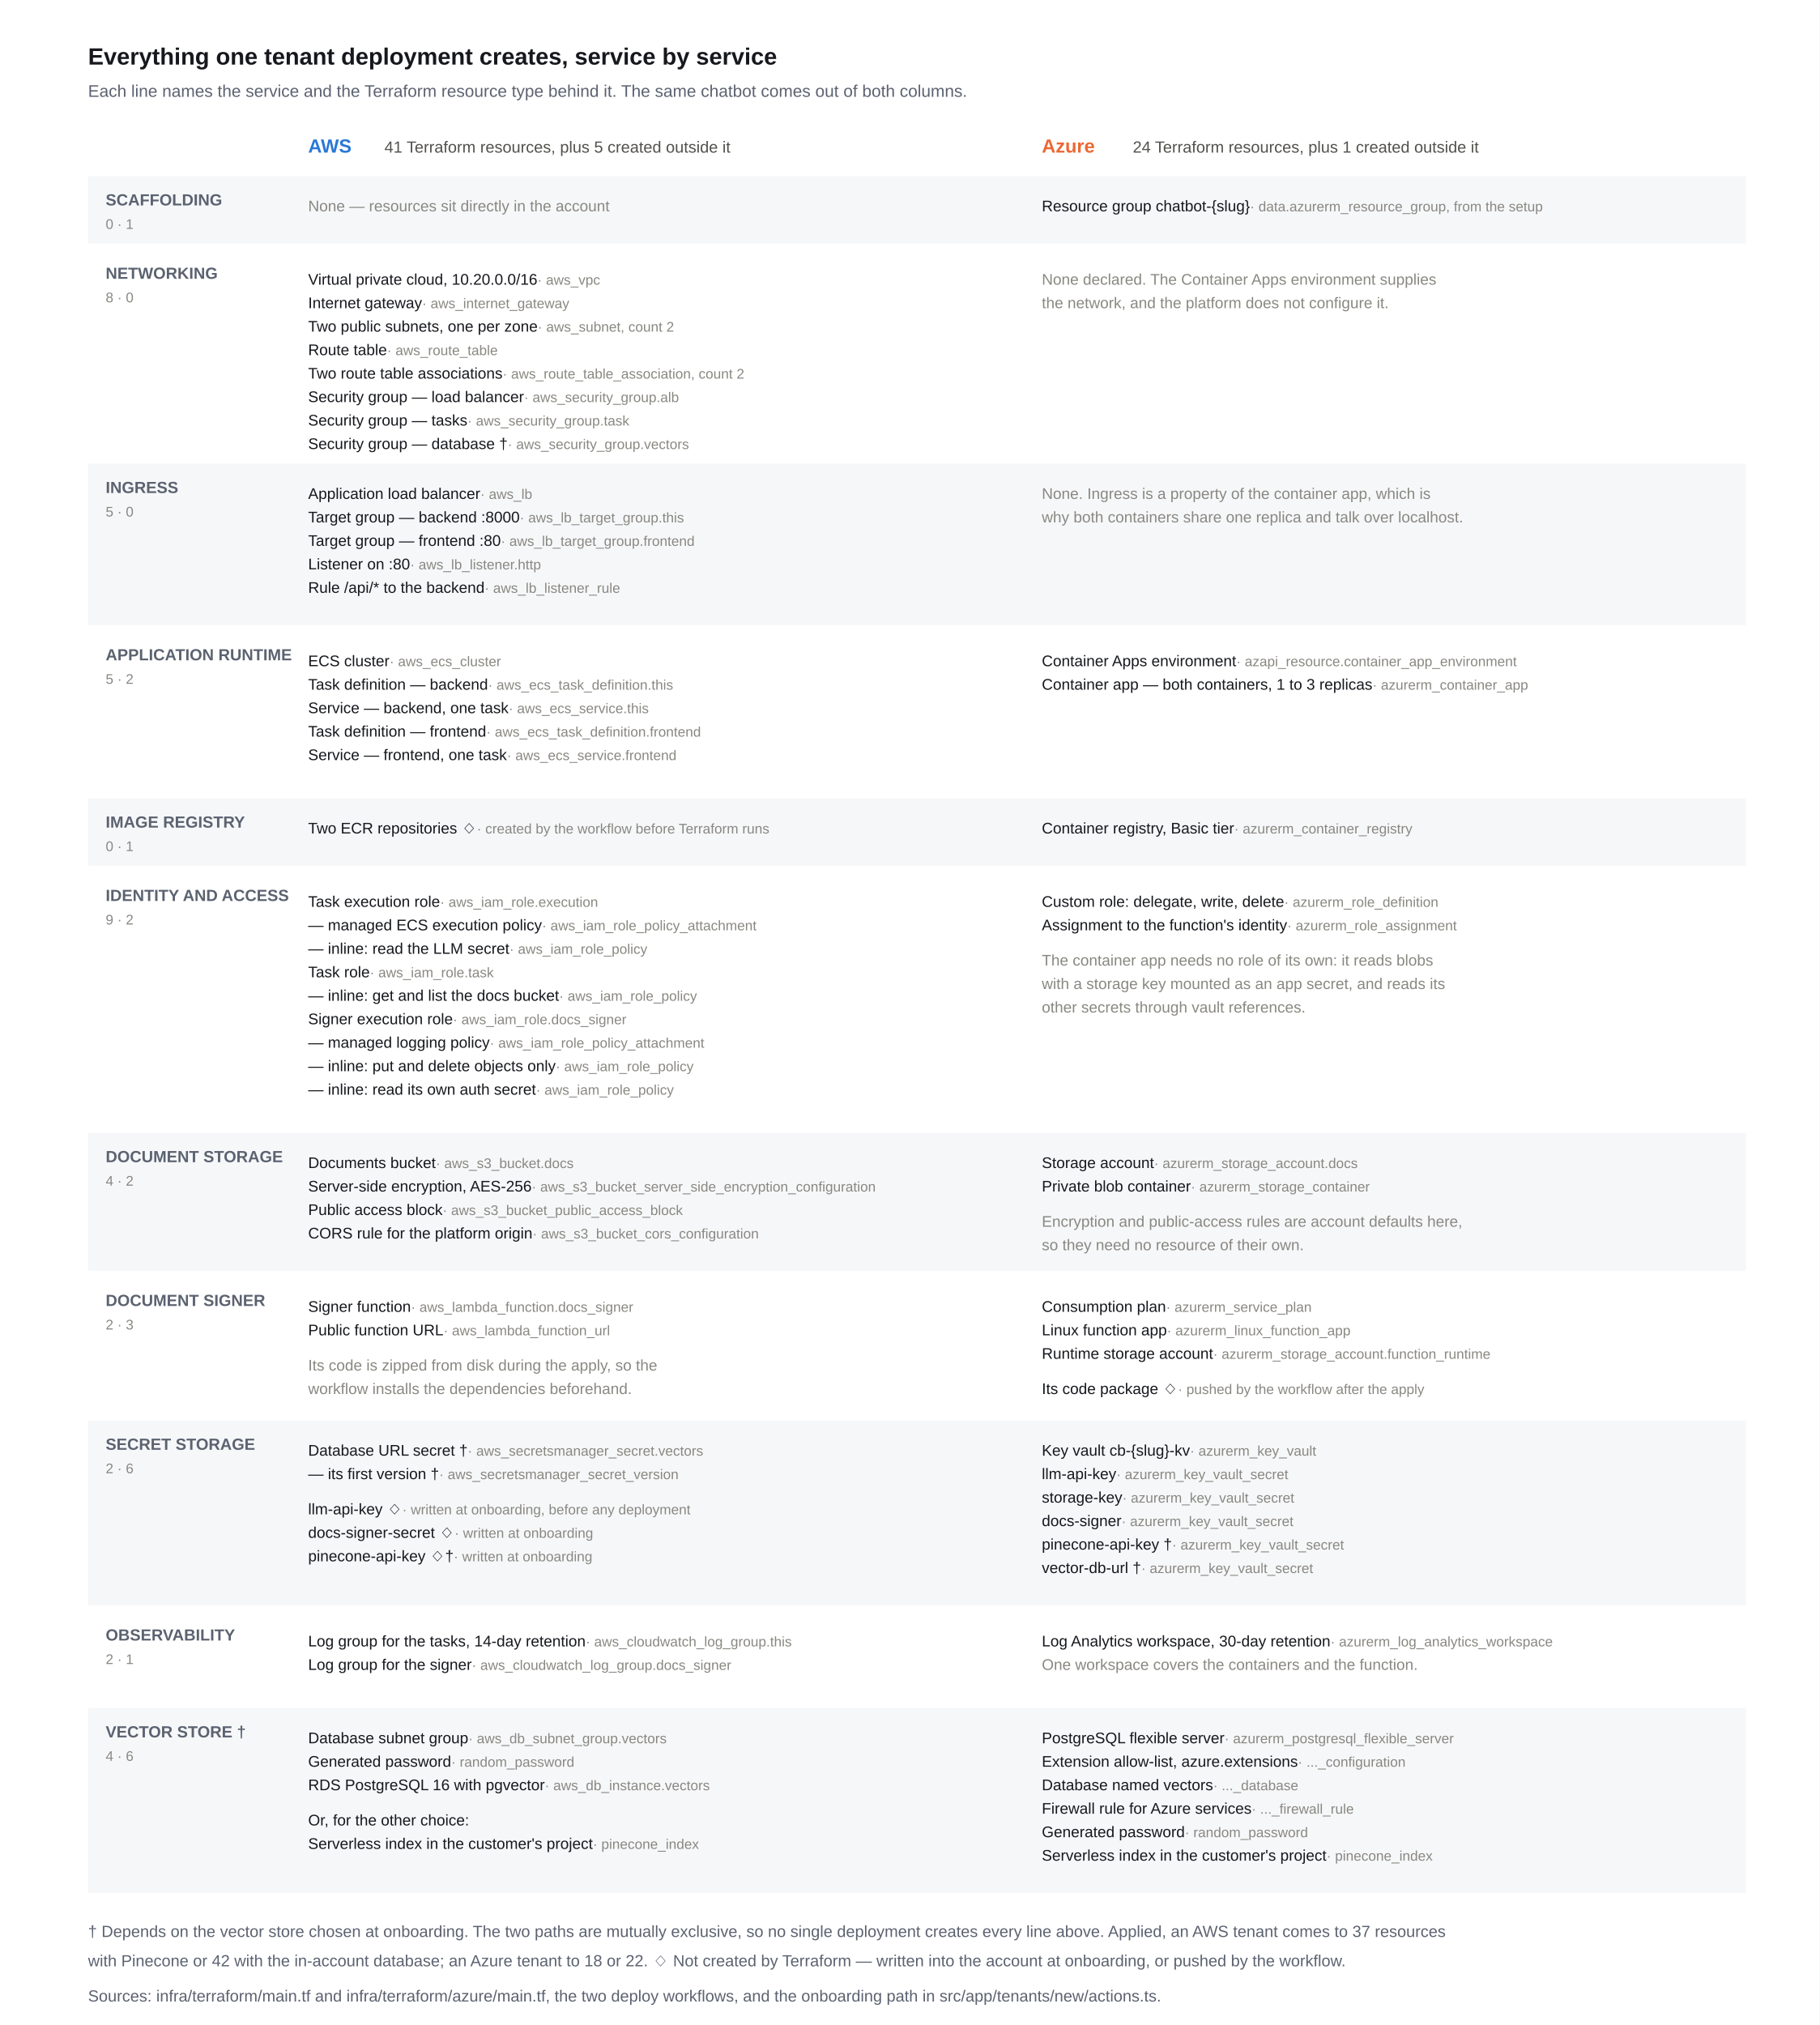
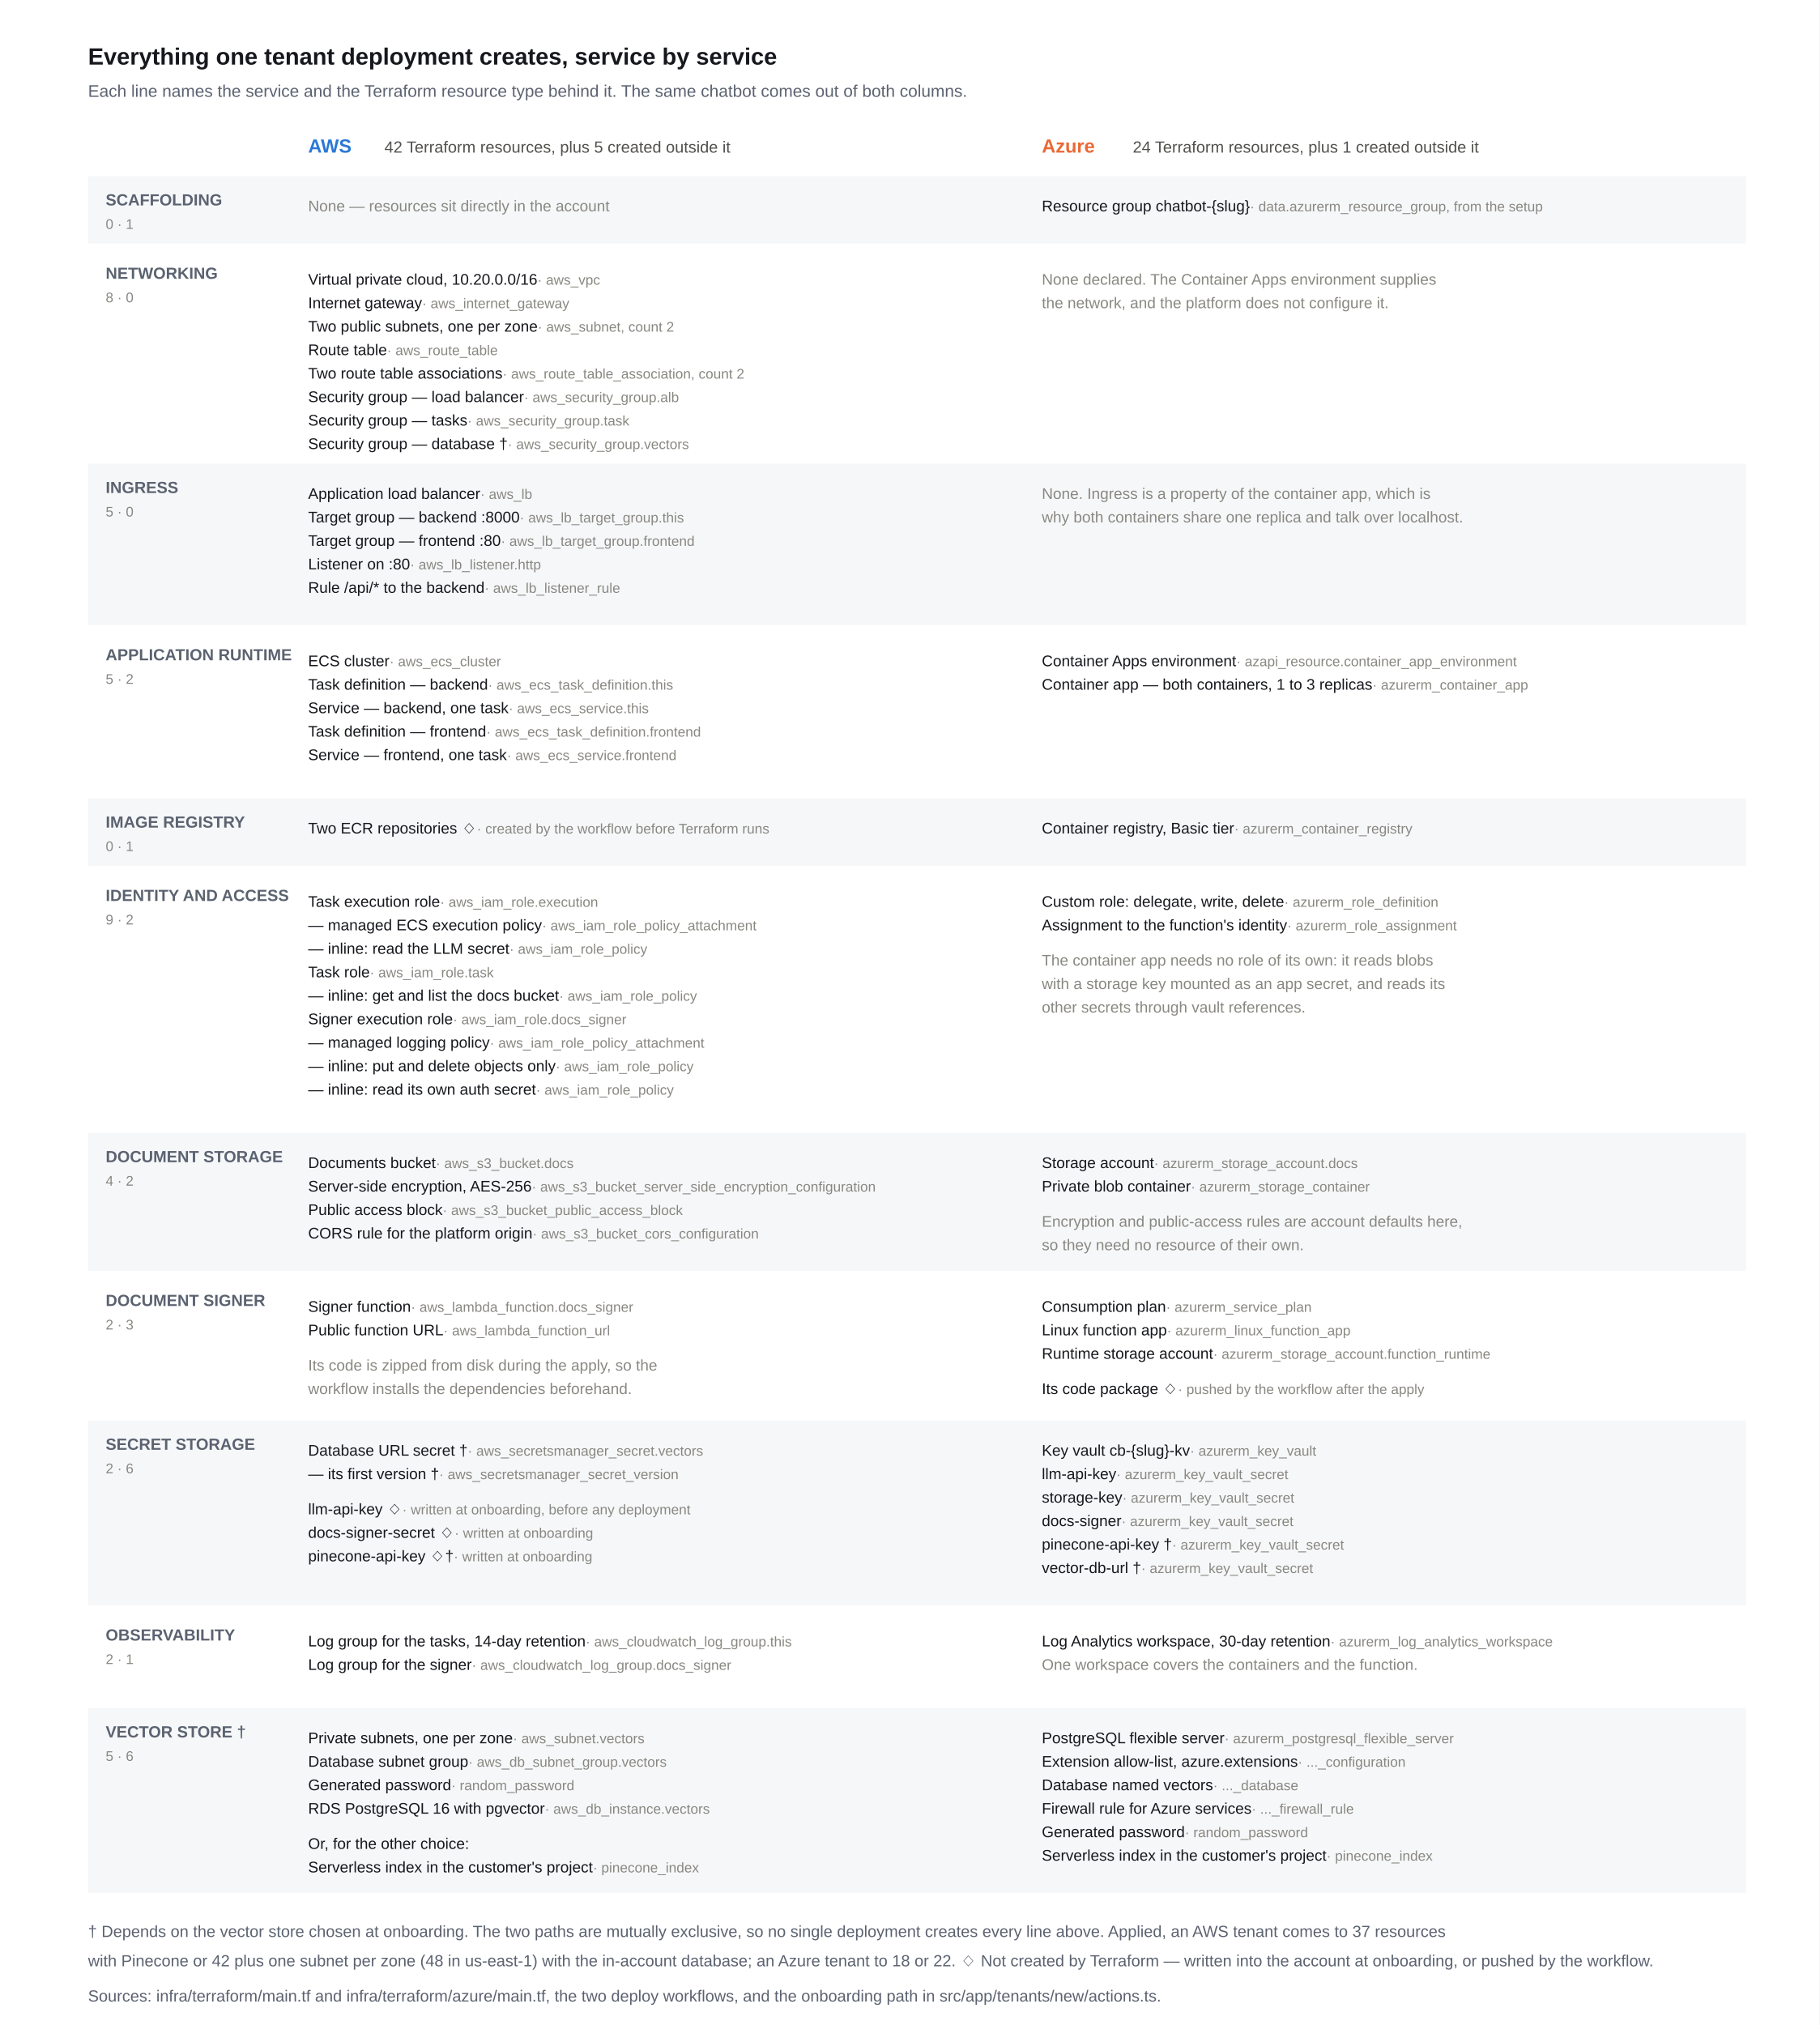
<svg xmlns="http://www.w3.org/2000/svg" viewBox="0 0 1240 1380" width="1240" height="1380" role="img" aria-label="Complete inventory of the services one tenant deployment creates on each cloud, grouped by function, with the Terraform resource type behind each one.">
  <rect x="0" y="0" width="1240" height="1380" fill="#ffffff" />
  <g font-family="Arial, Helvetica, sans-serif" fill="#16181d">
    <text x="60" y="44" font-size="16" font-weight="bold">Everything one tenant deployment creates, service by service</text>
    <text x="60" y="66" font-size="11.5" fill="#5b6270">Each line names the service and the Terraform resource type behind it. The same chatbot comes out of both columns.</text>
    <text x="210" y="104" font-size="13" font-weight="bold" fill="#2a78d6">AWS</text>
-     <text x="262" y="104" font-size="11" fill="#52514e">41 Terraform resources, plus 5 created outside it</text>
+     <text x="262" y="104" font-size="11" fill="#52514e">42 Terraform resources, plus 5 created outside it</text>
    <text x="710" y="104" font-size="13" font-weight="bold" fill="#eb6834">Azure</text>
    <text x="772" y="104" font-size="11" fill="#52514e">24 Terraform resources, plus 1 created outside it</text>
    <rect x="60" y="120" width="1130" height="46" fill="#f6f7f9" />
    <text x="72" y="140" font-size="11" font-weight="bold" fill="#5b6270">SCAFFOLDING</text>
    <text x="72" y="156" font-size="9.5" fill="#898781">0 · 1</text>
    <text x="210" y="144" font-size="10.5" fill="#898781">None — resources sit directly in the account</text>
    <text x="710" y="144" font-size="10.5">Resource group chatbot-{slug}<tspan fill="#898781" font-size="9.5"> · data.azurerm_resource_group, from the setup</tspan>
    </text>
    <rect x="60" y="170" width="1130" height="142" fill="#ffffff" />
    <text x="72" y="190" font-size="11" font-weight="bold" fill="#5b6270">NETWORKING</text>
    <text x="72" y="206" font-size="9.5" fill="#898781">8 · 0</text>
    <g font-size="10.5">
      <text x="210" y="194">Virtual private cloud, 10.20.0.0/16<tspan fill="#898781" font-size="9.5"> · aws_vpc</tspan>
      </text>
      <text x="210" y="210">Internet gateway<tspan fill="#898781" font-size="9.5"> · aws_internet_gateway</tspan>
      </text>
      <text x="210" y="226">Two public subnets, one per zone<tspan fill="#898781" font-size="9.5"> · aws_subnet, count 2</tspan>
      </text>
      <text x="210" y="242">Route table<tspan fill="#898781" font-size="9.5"> · aws_route_table</tspan>
      </text>
      <text x="210" y="258">Two route table associations<tspan fill="#898781" font-size="9.5"> · aws_route_table_association, count 2</tspan>
      </text>
      <text x="210" y="274">Security group — load balancer<tspan fill="#898781" font-size="9.5"> · aws_security_group.alb</tspan>
      </text>
      <text x="210" y="290">Security group — tasks<tspan fill="#898781" font-size="9.5"> · aws_security_group.task</tspan>
      </text>
      <text x="210" y="306">Security group — database †<tspan fill="#898781" font-size="9.5"> · aws_security_group.vectors</tspan>
      </text>
      <text x="710" y="194" fill="#898781">None declared. The Container Apps environment supplies</text>
      <text x="710" y="210" fill="#898781">the network, and the platform does not configure it.</text>
    </g>
    <rect x="60" y="316" width="1130" height="110" fill="#f6f7f9" />
    <text x="72" y="336" font-size="11" font-weight="bold" fill="#5b6270">INGRESS</text>
    <text x="72" y="352" font-size="9.5" fill="#898781">5 · 0</text>
    <g font-size="10.5">
      <text x="210" y="340">Application load balancer<tspan fill="#898781" font-size="9.5"> · aws_lb</tspan>
      </text>
      <text x="210" y="356">Target group — backend :8000<tspan fill="#898781" font-size="9.5"> · aws_lb_target_group.this</tspan>
      </text>
      <text x="210" y="372">Target group — frontend :80<tspan fill="#898781" font-size="9.5"> · aws_lb_target_group.frontend</tspan>
      </text>
      <text x="210" y="388">Listener on :80<tspan fill="#898781" font-size="9.5"> · aws_lb_listener.http</tspan>
      </text>
      <text x="210" y="404">Rule /api/* to the backend<tspan fill="#898781" font-size="9.5"> · aws_lb_listener_rule</tspan>
      </text>
      <text x="710" y="340" fill="#898781">None. Ingress is a property of the container app, which is</text>
      <text x="710" y="356" fill="#898781">why both containers share one replica and talk over localhost.</text>
    </g>
    <rect x="60" y="430" width="1130" height="110" fill="#ffffff" />
    <text x="72" y="450" font-size="11" font-weight="bold" fill="#5b6270">APPLICATION RUNTIME</text>
    <text x="72" y="466" font-size="9.5" fill="#898781">5 · 2</text>
    <g font-size="10.5">
      <text x="210" y="454">ECS cluster<tspan fill="#898781" font-size="9.5"> · aws_ecs_cluster</tspan>
      </text>
      <text x="210" y="470">Task definition — backend<tspan fill="#898781" font-size="9.5"> · aws_ecs_task_definition.this</tspan>
      </text>
      <text x="210" y="486">Service — backend, one task<tspan fill="#898781" font-size="9.5"> · aws_ecs_service.this</tspan>
      </text>
      <text x="210" y="502">Task definition — frontend<tspan fill="#898781" font-size="9.5"> · aws_ecs_task_definition.frontend</tspan>
      </text>
      <text x="210" y="518">Service — frontend, one task<tspan fill="#898781" font-size="9.5"> · aws_ecs_service.frontend</tspan>
      </text>
      <text x="710" y="454">Container Apps environment<tspan fill="#898781" font-size="9.5"> · azapi_resource.container_app_environment</tspan>
      </text>
      <text x="710" y="470">Container app — both containers, 1 to 3 replicas<tspan fill="#898781" font-size="9.5"> · azurerm_container_app</tspan>
      </text>
    </g>
    <rect x="60" y="544" width="1130" height="46" fill="#f6f7f9" />
    <text x="72" y="564" font-size="11" font-weight="bold" fill="#5b6270">IMAGE REGISTRY</text>
    <text x="72" y="580" font-size="9.5" fill="#898781">0 · 1</text>
    <g font-size="10.5">
      <text x="210" y="568">Two ECR repositories ◇<tspan fill="#898781" font-size="9.5"> · created by the workflow before Terraform runs</tspan>
      </text>
      <text x="710" y="568">Container registry, Basic tier<tspan fill="#898781" font-size="9.5"> · azurerm_container_registry</tspan>
      </text>
    </g>
    <rect x="60" y="594" width="1130" height="174" fill="#ffffff" />
    <text x="72" y="614" font-size="11" font-weight="bold" fill="#5b6270">IDENTITY AND ACCESS</text>
    <text x="72" y="630" font-size="9.5" fill="#898781">9 · 2</text>
    <g font-size="10.5">
      <text x="210" y="618">Task execution role<tspan fill="#898781" font-size="9.5"> · aws_iam_role.execution</tspan>
      </text>
      <text x="210" y="634">— managed ECS execution policy<tspan fill="#898781" font-size="9.5"> · aws_iam_role_policy_attachment</tspan>
      </text>
      <text x="210" y="650">— inline: read the LLM secret<tspan fill="#898781" font-size="9.5"> · aws_iam_role_policy</tspan>
      </text>
      <text x="210" y="666">Task role<tspan fill="#898781" font-size="9.5"> · aws_iam_role.task</tspan>
      </text>
      <text x="210" y="682">— inline: get and list the docs bucket<tspan fill="#898781" font-size="9.5"> · aws_iam_role_policy</tspan>
      </text>
      <text x="210" y="698">Signer execution role<tspan fill="#898781" font-size="9.5"> · aws_iam_role.docs_signer</tspan>
      </text>
      <text x="210" y="714">— managed logging policy<tspan fill="#898781" font-size="9.5"> · aws_iam_role_policy_attachment</tspan>
      </text>
      <text x="210" y="730">— inline: put and delete objects only<tspan fill="#898781" font-size="9.5"> · aws_iam_role_policy</tspan>
      </text>
      <text x="210" y="746">— inline: read its own auth secret<tspan fill="#898781" font-size="9.5"> · aws_iam_role_policy</tspan>
      </text>
      <text x="710" y="618">Custom role: delegate, write, delete<tspan fill="#898781" font-size="9.5"> · azurerm_role_definition</tspan>
      </text>
      <text x="710" y="634">Assignment to the function's identity<tspan fill="#898781" font-size="9.5"> · azurerm_role_assignment</tspan>
      </text>
      <text x="710" y="658" fill="#898781">The container app needs no role of its own: it reads blobs</text>
      <text x="710" y="674" fill="#898781">with a storage key mounted as an app secret, and reads its</text>
      <text x="710" y="690" fill="#898781">other secrets through vault references.</text>
    </g>
    <rect x="60" y="772" width="1130" height="94" fill="#f6f7f9" />
    <text x="72" y="792" font-size="11" font-weight="bold" fill="#5b6270">DOCUMENT STORAGE</text>
    <text x="72" y="808" font-size="9.5" fill="#898781">4 · 2</text>
    <g font-size="10.5">
      <text x="210" y="796">Documents bucket<tspan fill="#898781" font-size="9.5"> · aws_s3_bucket.docs</tspan>
      </text>
      <text x="210" y="812">Server-side encryption, AES-256<tspan fill="#898781" font-size="9.5"> · aws_s3_bucket_server_side_encryption_configuration</tspan>
      </text>
      <text x="210" y="828">Public access block<tspan fill="#898781" font-size="9.5"> · aws_s3_bucket_public_access_block</tspan>
      </text>
      <text x="210" y="844">CORS rule for the platform origin<tspan fill="#898781" font-size="9.5"> · aws_s3_bucket_cors_configuration</tspan>
      </text>
      <text x="710" y="796">Storage account<tspan fill="#898781" font-size="9.5"> · azurerm_storage_account.docs</tspan>
      </text>
      <text x="710" y="812">Private blob container<tspan fill="#898781" font-size="9.5"> · azurerm_storage_container</tspan>
      </text>
      <text x="710" y="836" fill="#898781">Encryption and public-access rules are account defaults here,</text>
      <text x="710" y="852" fill="#898781">so they need no resource of their own.</text>
    </g>
    <rect x="60" y="870" width="1130" height="94" fill="#ffffff" />
    <text x="72" y="890" font-size="11" font-weight="bold" fill="#5b6270">DOCUMENT SIGNER</text>
    <text x="72" y="906" font-size="9.5" fill="#898781">2 · 3</text>
    <g font-size="10.5">
      <text x="210" y="894">Signer function<tspan fill="#898781" font-size="9.5"> · aws_lambda_function.docs_signer</tspan>
      </text>
      <text x="210" y="910">Public function URL<tspan fill="#898781" font-size="9.5"> · aws_lambda_function_url</tspan>
      </text>
      <text x="210" y="934" fill="#898781">Its code is zipped from disk during the apply, so the</text>
      <text x="210" y="950" fill="#898781">workflow installs the dependencies beforehand.</text>
      <text x="710" y="894">Consumption plan<tspan fill="#898781" font-size="9.5"> · azurerm_service_plan</tspan>
      </text>
      <text x="710" y="910">Linux function app<tspan fill="#898781" font-size="9.5"> · azurerm_linux_function_app</tspan>
      </text>
      <text x="710" y="926">Runtime storage account<tspan fill="#898781" font-size="9.5"> · azurerm_storage_account.function_runtime</tspan>
      </text>
      <text x="710" y="950">Its code package ◇<tspan fill="#898781" font-size="9.5"> · pushed by the workflow after the apply</tspan>
      </text>
    </g>
    <rect x="60" y="968" width="1130" height="126" fill="#f6f7f9" />
    <text x="72" y="988" font-size="11" font-weight="bold" fill="#5b6270">SECRET STORAGE</text>
    <text x="72" y="1004" font-size="9.5" fill="#898781">2 · 6</text>
    <g font-size="10.5">
      <text x="210" y="992">Database URL secret †<tspan fill="#898781" font-size="9.5"> · aws_secretsmanager_secret.vectors</tspan>
      </text>
      <text x="210" y="1008">— its first version †<tspan fill="#898781" font-size="9.5"> · aws_secretsmanager_secret_version</tspan>
      </text>
      <text x="210" y="1032">llm-api-key ◇<tspan fill="#898781" font-size="9.5"> · written at onboarding, before any deployment</tspan>
      </text>
      <text x="210" y="1048">docs-signer-secret ◇<tspan fill="#898781" font-size="9.5"> · written at onboarding</tspan>
      </text>
      <text x="210" y="1064">pinecone-api-key ◇†<tspan fill="#898781" font-size="9.5"> · written at onboarding</tspan>
      </text>
      <text x="710" y="992">Key vault cb-{slug}-kv<tspan fill="#898781" font-size="9.5"> · azurerm_key_vault</tspan>
      </text>
      <text x="710" y="1008">llm-api-key<tspan fill="#898781" font-size="9.5"> · azurerm_key_vault_secret</tspan>
      </text>
      <text x="710" y="1024">storage-key<tspan fill="#898781" font-size="9.5"> · azurerm_key_vault_secret</tspan>
      </text>
      <text x="710" y="1040">docs-signer<tspan fill="#898781" font-size="9.5"> · azurerm_key_vault_secret</tspan>
      </text>
      <text x="710" y="1056">pinecone-api-key †<tspan fill="#898781" font-size="9.5"> · azurerm_key_vault_secret</tspan>
      </text>
      <text x="710" y="1072">vector-db-url †<tspan fill="#898781" font-size="9.5"> · azurerm_key_vault_secret</tspan>
      </text>
    </g>
    <rect x="60" y="1098" width="1130" height="62" fill="#ffffff" />
    <text x="72" y="1118" font-size="11" font-weight="bold" fill="#5b6270">OBSERVABILITY</text>
    <text x="72" y="1134" font-size="9.5" fill="#898781">2 · 1</text>
    <g font-size="10.5">
      <text x="210" y="1122">Log group for the tasks, 14-day retention<tspan fill="#898781" font-size="9.5"> · aws_cloudwatch_log_group.this</tspan>
      </text>
      <text x="210" y="1138">Log group for the signer<tspan fill="#898781" font-size="9.5"> · aws_cloudwatch_log_group.docs_signer</tspan>
      </text>
      <text x="710" y="1122">Log Analytics workspace, 30-day retention<tspan fill="#898781" font-size="9.5"> · azurerm_log_analytics_workspace</tspan>
      </text>
      <text x="710" y="1138" fill="#898781">One workspace covers the containers and the function.</text>
    </g>
    <rect x="60" y="1164" width="1130" height="126" fill="#f6f7f9" />
    <text x="72" y="1184" font-size="11" font-weight="bold" fill="#5b6270">VECTOR STORE †</text>
-     <text x="72" y="1200" font-size="9.5" fill="#898781">4 · 6</text>
-     <g font-size="10.5">
-       <text x="210" y="1188">Database subnet group<tspan fill="#898781" font-size="9.5"> · aws_db_subnet_group.vectors</tspan>
-       </text>
-       <text x="210" y="1204">Generated password<tspan fill="#898781" font-size="9.5"> · random_password</tspan>
-       </text>
-       <text x="210" y="1220">RDS PostgreSQL 16 with pgvector<tspan fill="#898781" font-size="9.5"> · aws_db_instance.vectors</tspan>
-       </text>
-       <text x="210" y="1244">Or, for the other choice:</text>
-       <text x="210" y="1260">Serverless index in the customer's project<tspan fill="#898781" font-size="9.5"> · pinecone_index</tspan>
+     <text x="72" y="1200" font-size="9.5" fill="#898781">5 · 6</text>
+     <g font-size="10.5">
+       <text x="210" y="1188">Private subnets, one per zone<tspan fill="#898781" font-size="9.5"> · aws_subnet.vectors</tspan>
+       </text>
+       <text x="210" y="1204">Database subnet group<tspan fill="#898781" font-size="9.5"> · aws_db_subnet_group.vectors</tspan>
+       </text>
+       <text x="210" y="1220">Generated password<tspan fill="#898781" font-size="9.5"> · random_password</tspan>
+       </text>
+       <text x="210" y="1236">RDS PostgreSQL 16 with pgvector<tspan fill="#898781" font-size="9.5"> · aws_db_instance.vectors</tspan>
+       </text>
+       <text x="210" y="1260">Or, for the other choice:</text>
+       <text x="210" y="1276">Serverless index in the customer's project<tspan fill="#898781" font-size="9.5"> · pinecone_index</tspan>
      </text>
      <text x="710" y="1188">PostgreSQL flexible server<tspan fill="#898781" font-size="9.5"> · azurerm_postgresql_flexible_server</tspan>
      </text>
      <text x="710" y="1204">Extension allow-list, azure.extensions<tspan fill="#898781" font-size="9.5"> · ..._configuration</tspan>
      </text>
      <text x="710" y="1220">Database named vectors<tspan fill="#898781" font-size="9.5"> · ..._database</tspan>
      </text>
      <text x="710" y="1236">Firewall rule for Azure services<tspan fill="#898781" font-size="9.5"> · ..._firewall_rule</tspan>
      </text>
      <text x="710" y="1252">Generated password<tspan fill="#898781" font-size="9.5"> · random_password</tspan>
      </text>
      <text x="710" y="1268">Serverless index in the customer's project<tspan fill="#898781" font-size="9.5"> · pinecone_index</tspan>
      </text>
    </g>
    <text x="60" y="1320" font-size="11" fill="#5b6270">† Depends on the vector store chosen at onboarding. The two paths are mutually exclusive, so no single deployment creates every line above. Applied, an AWS tenant comes to 37 resources</text>
-     <text x="60" y="1340" font-size="11" fill="#5b6270">with Pinecone or 42 with the in-account database; an Azure tenant to 18 or 22. ◇ Not created by Terraform — written into the account at onboarding, or pushed by the workflow.</text>
+     <text x="60" y="1340" font-size="11" fill="#5b6270">with Pinecone or 42 plus one subnet per zone (48 in us-east-1) with the in-account database; an Azure tenant to 18 or 22. ◇ Not created by Terraform — written into the account at onboarding, or pushed by the workflow.</text>
    <text x="60" y="1364" font-size="11" fill="#5b6270">Sources: infra/terraform/main.tf and infra/terraform/azure/main.tf, the two deploy workflows, and the onboarding path in src/app/tenants/new/actions.ts.</text>
  </g>
</svg>
